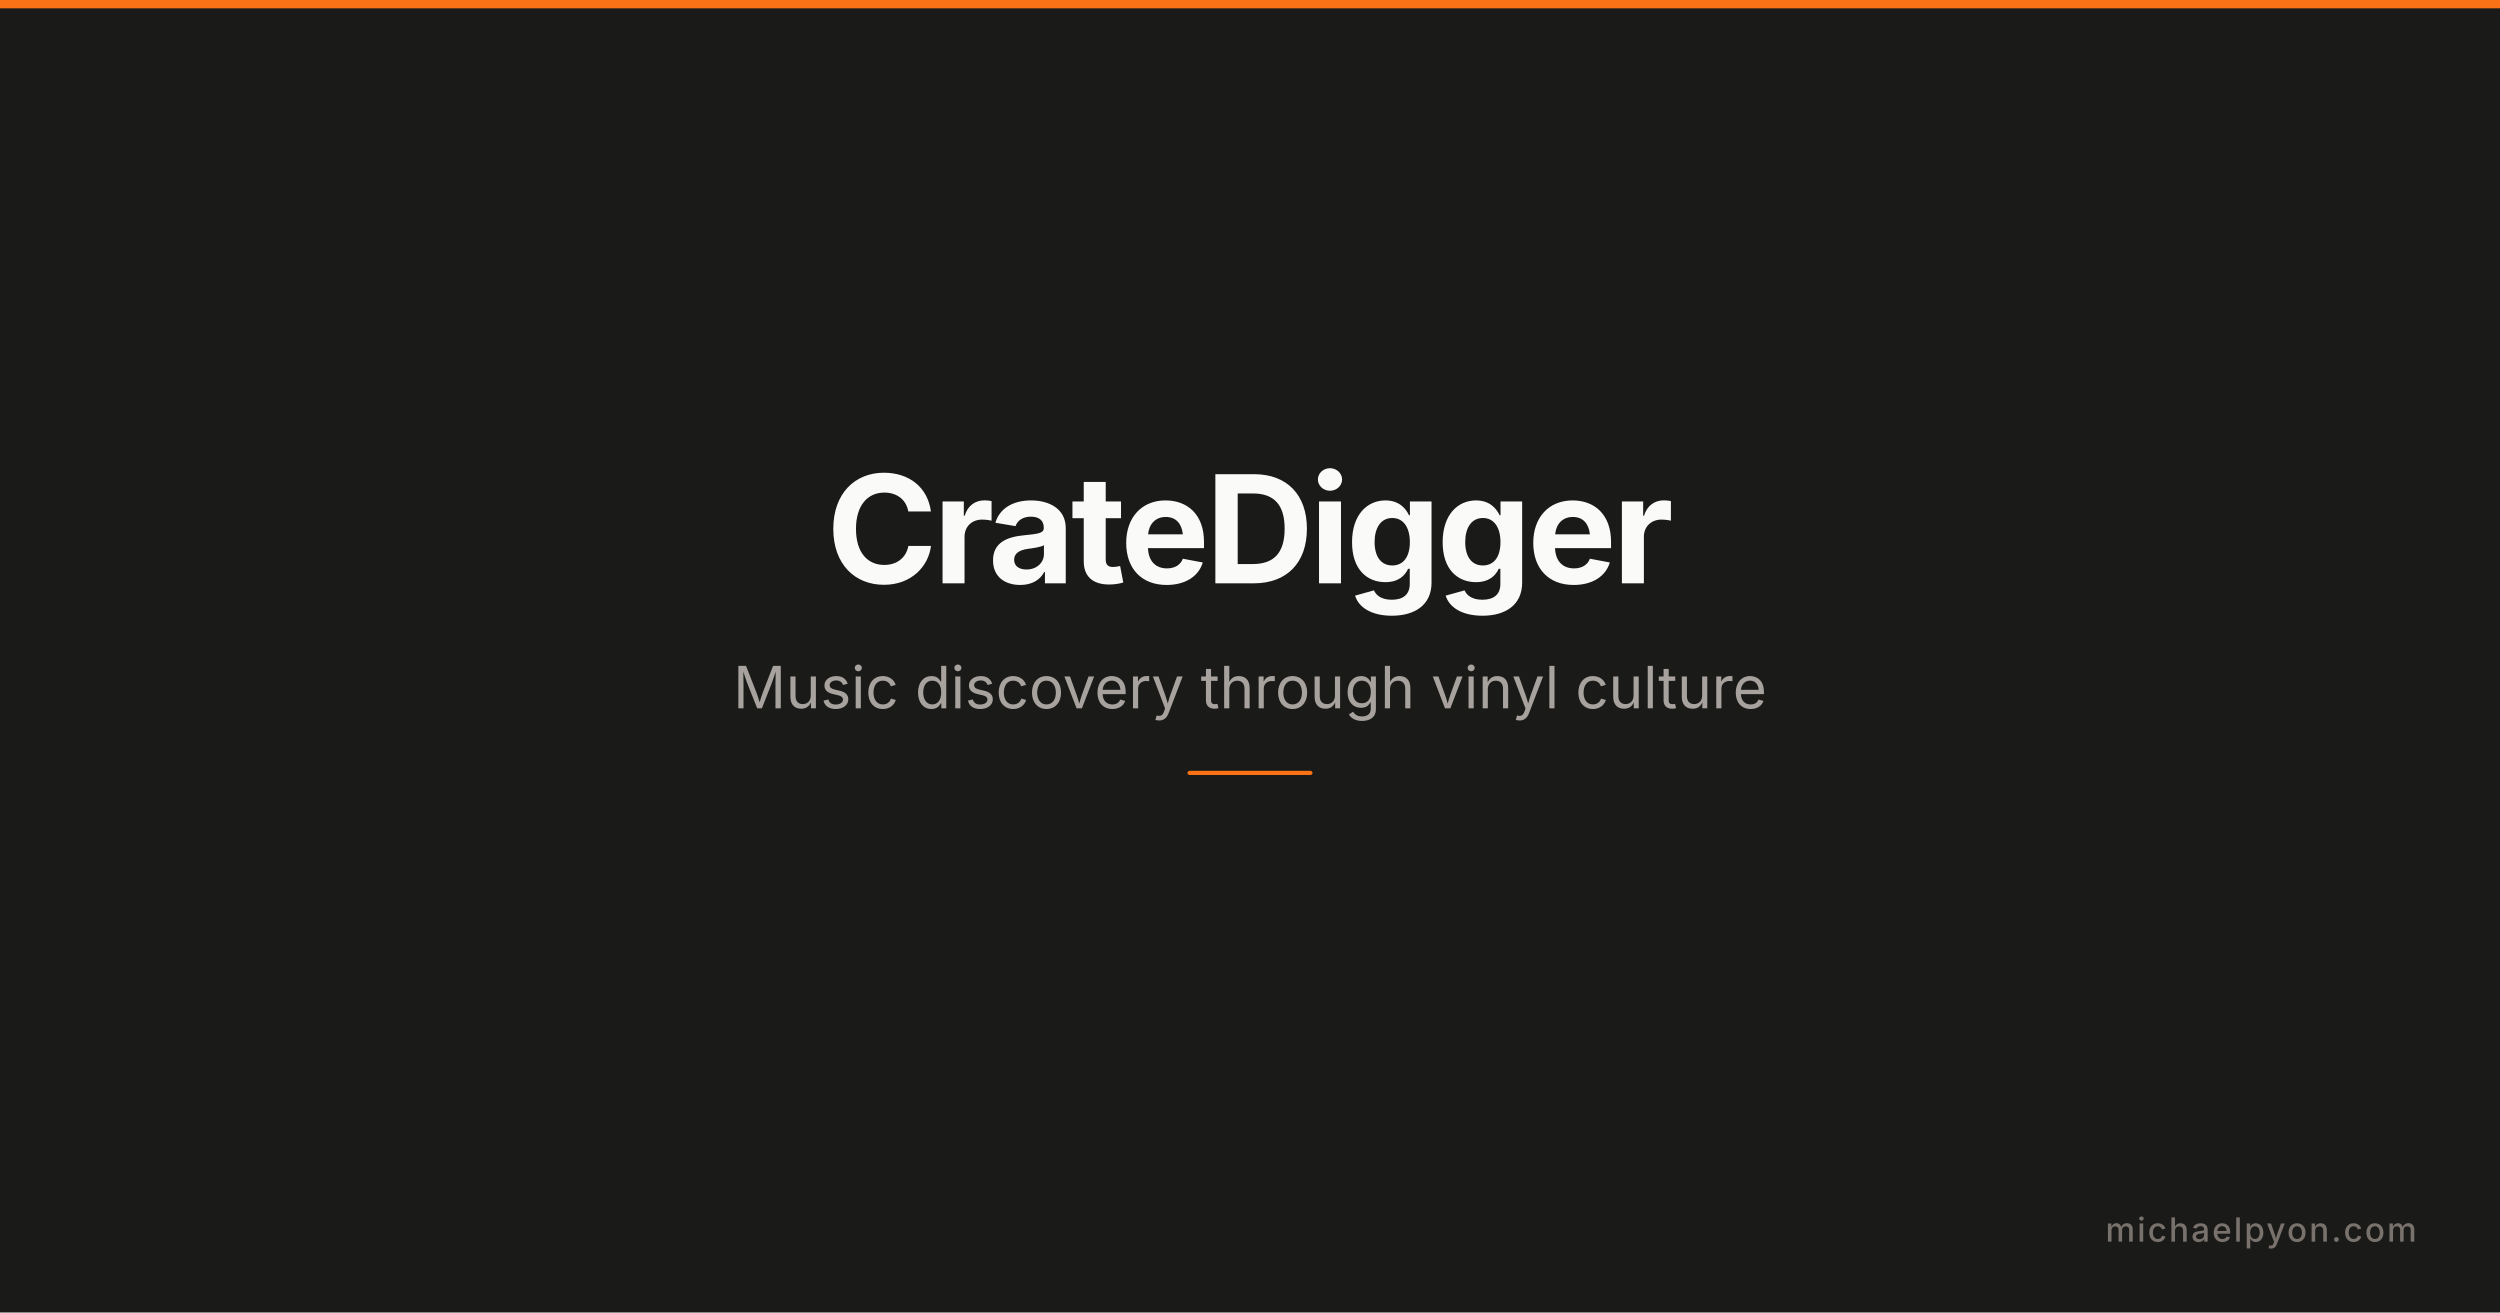
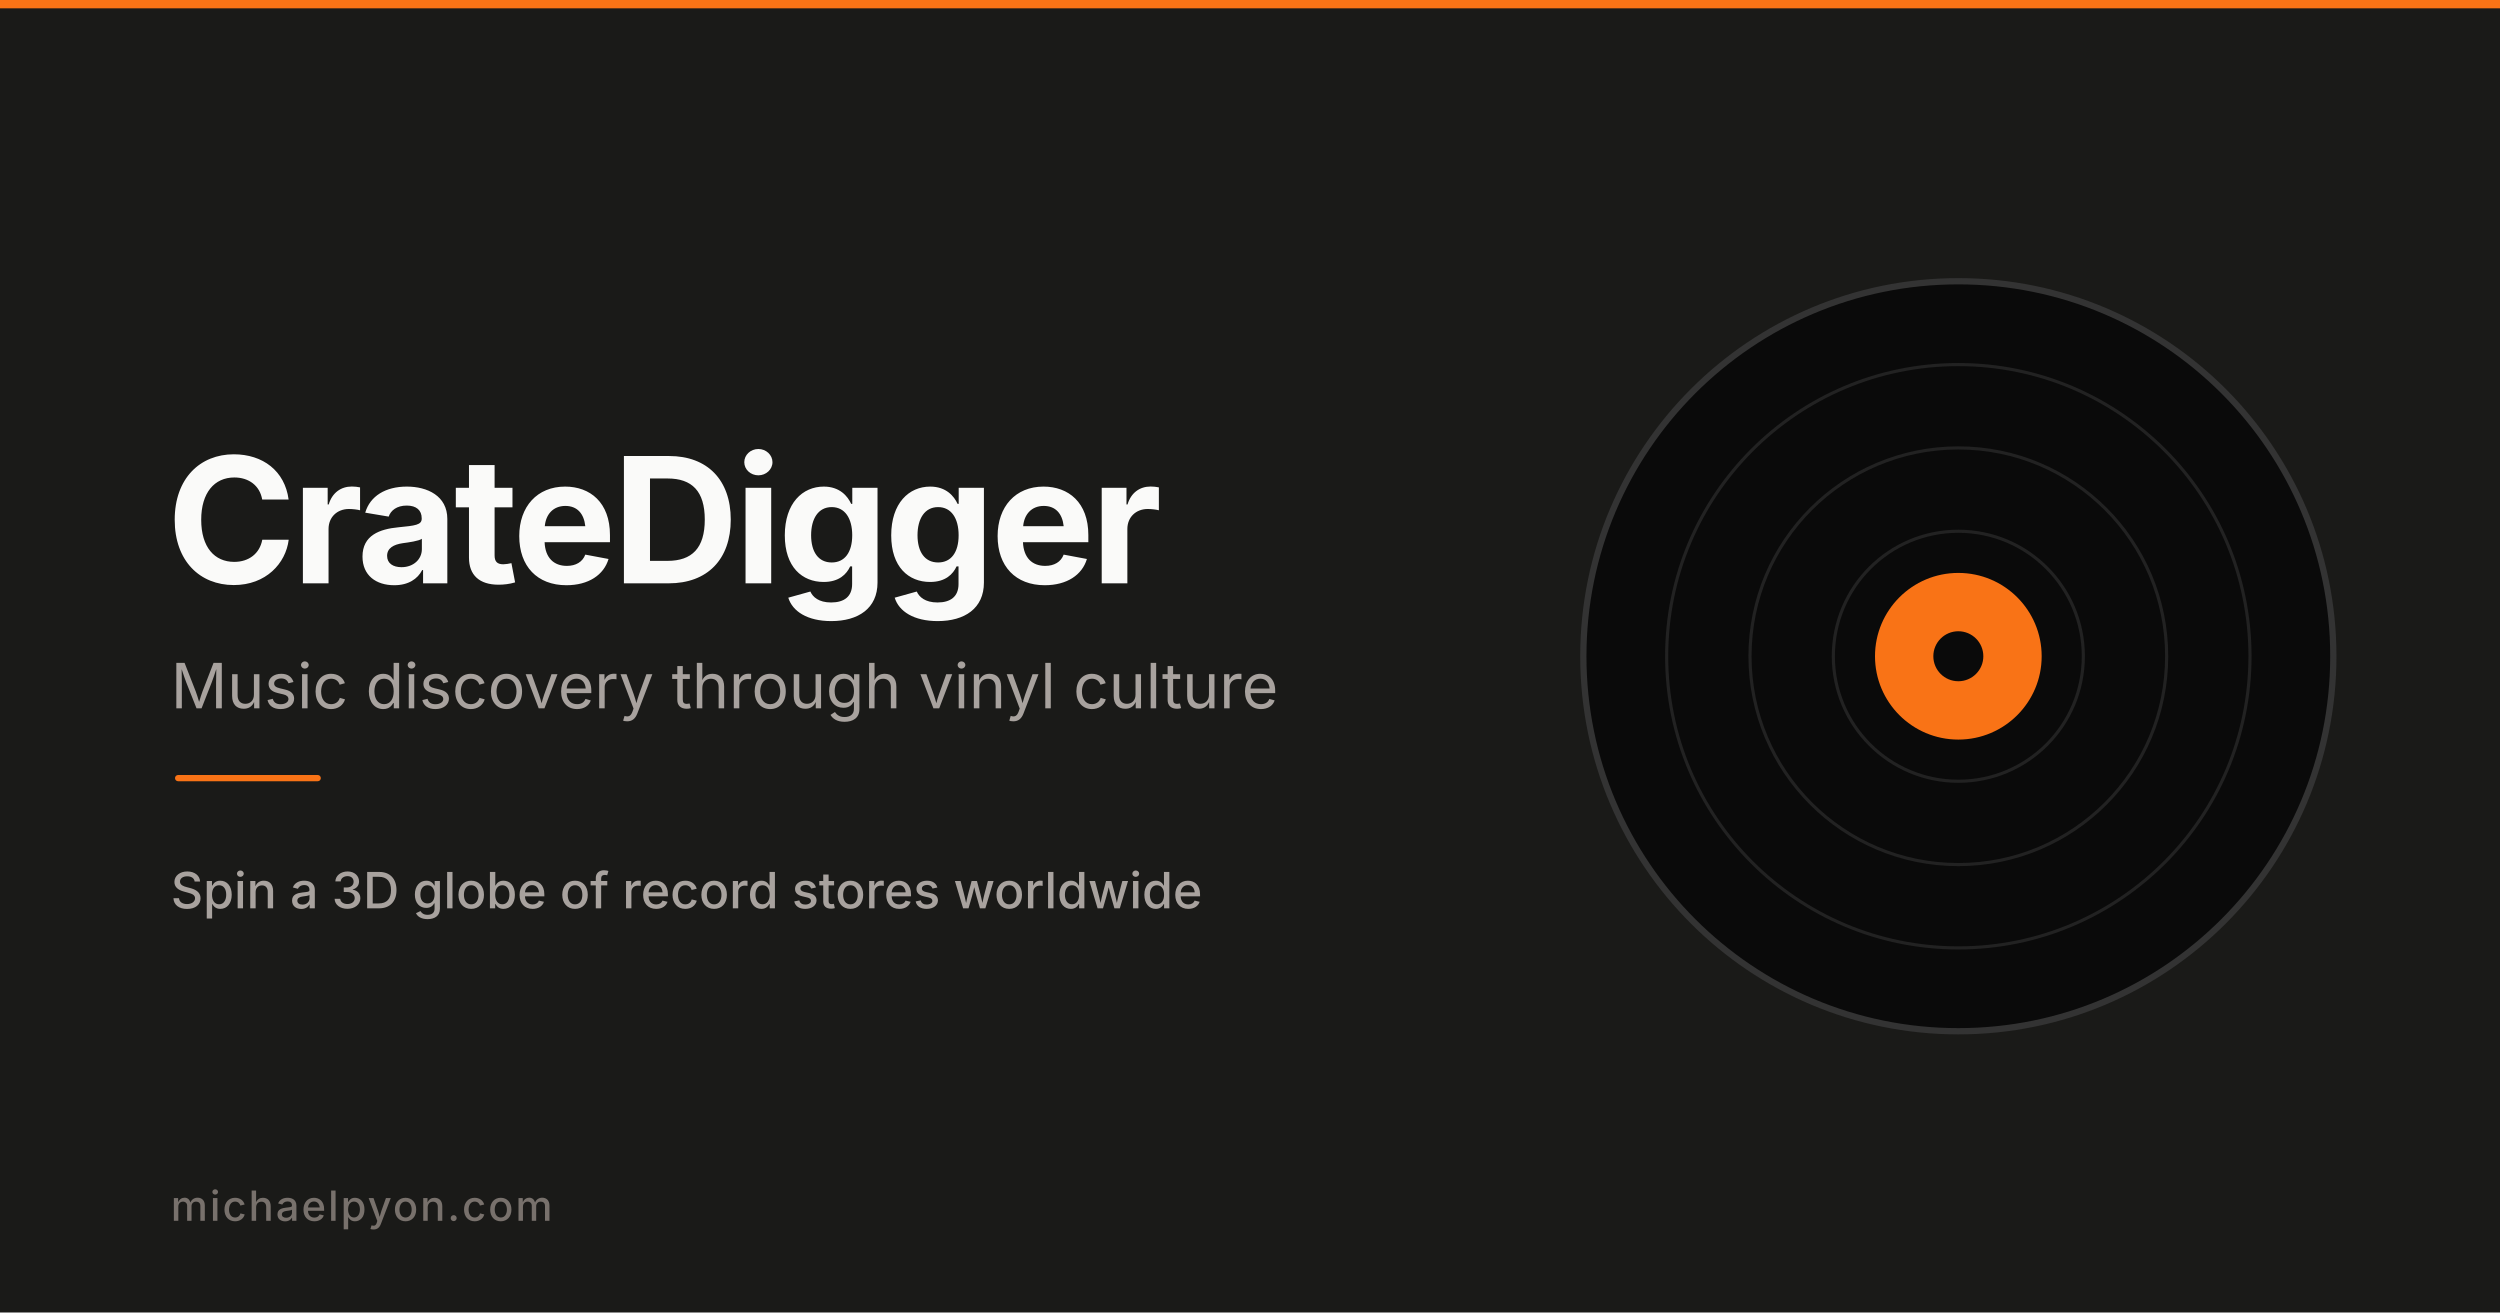
<svg xmlns="http://www.w3.org/2000/svg" width="1200" height="630" viewBox="0 0 1200 630">
  <rect width="1200" height="630" fill="#1a1a18" />
  <rect x="0" y="0" width="1200" height="4" fill="#f97316" />
-   <text x="600" y="280" text-anchor="middle" font-family="system-ui, -apple-system, 'Segoe UI', sans-serif" font-size="72" font-weight="700" fill="#fafaf9" letter-spacing="-2">CrateDigger</text>
-   <text x="600" y="340" text-anchor="middle" font-family="system-ui, -apple-system, 'Segoe UI', sans-serif" font-size="28" font-weight="400" fill="#a8a29e">Music discovery through vinyl culture</text>
-   <rect x="570" y="370" width="60" height="2" fill="#f97316" rx="1" />
-   <text x="1160" y="596" text-anchor="end" font-family="system-ui, -apple-system, 'Segoe UI', sans-serif" font-size="16" font-weight="500" fill="#78716c" letter-spacing="1">michaelpyon.com</text>
+   <g transform="translate(940, 315)">
+     <circle r="180" fill="#0a0a0a" stroke="#333" stroke-width="3" />
+     <circle r="140" fill="none" stroke="#222" stroke-width="1.5" />
+     <circle r="100" fill="none" stroke="#222" stroke-width="1.5" />
+     <circle r="60" fill="none" stroke="#222" stroke-width="1.5" />
+     <circle r="40" fill="#f97316" />
+     <circle r="12" fill="#0a0a0a" />
+   </g>
+   <text x="80" y="280" font-family="system-ui, -apple-system, 'Segoe UI', sans-serif" font-size="84" font-weight="700" fill="#fafaf9" letter-spacing="-2">CrateDigger</text>
+   <text x="82" y="340" font-family="system-ui, -apple-system, 'Segoe UI', sans-serif" font-size="30" font-weight="400" fill="#a8a29e">Music discovery through vinyl culture</text>
+   <rect x="84" y="372" width="70" height="3" fill="#f97316" rx="1.5" />
+   <text x="82" y="436" font-family="system-ui, -apple-system, 'Segoe UI', sans-serif" font-size="24" font-weight="500" fill="#a8a29e">Spin a 3D globe of record stores worldwide</text>
+   <text x="82" y="586" font-family="system-ui, -apple-system, 'Segoe UI', sans-serif" font-size="20" font-weight="500" fill="#78716c" letter-spacing="1">michaelpyon.com</text>
</svg>
